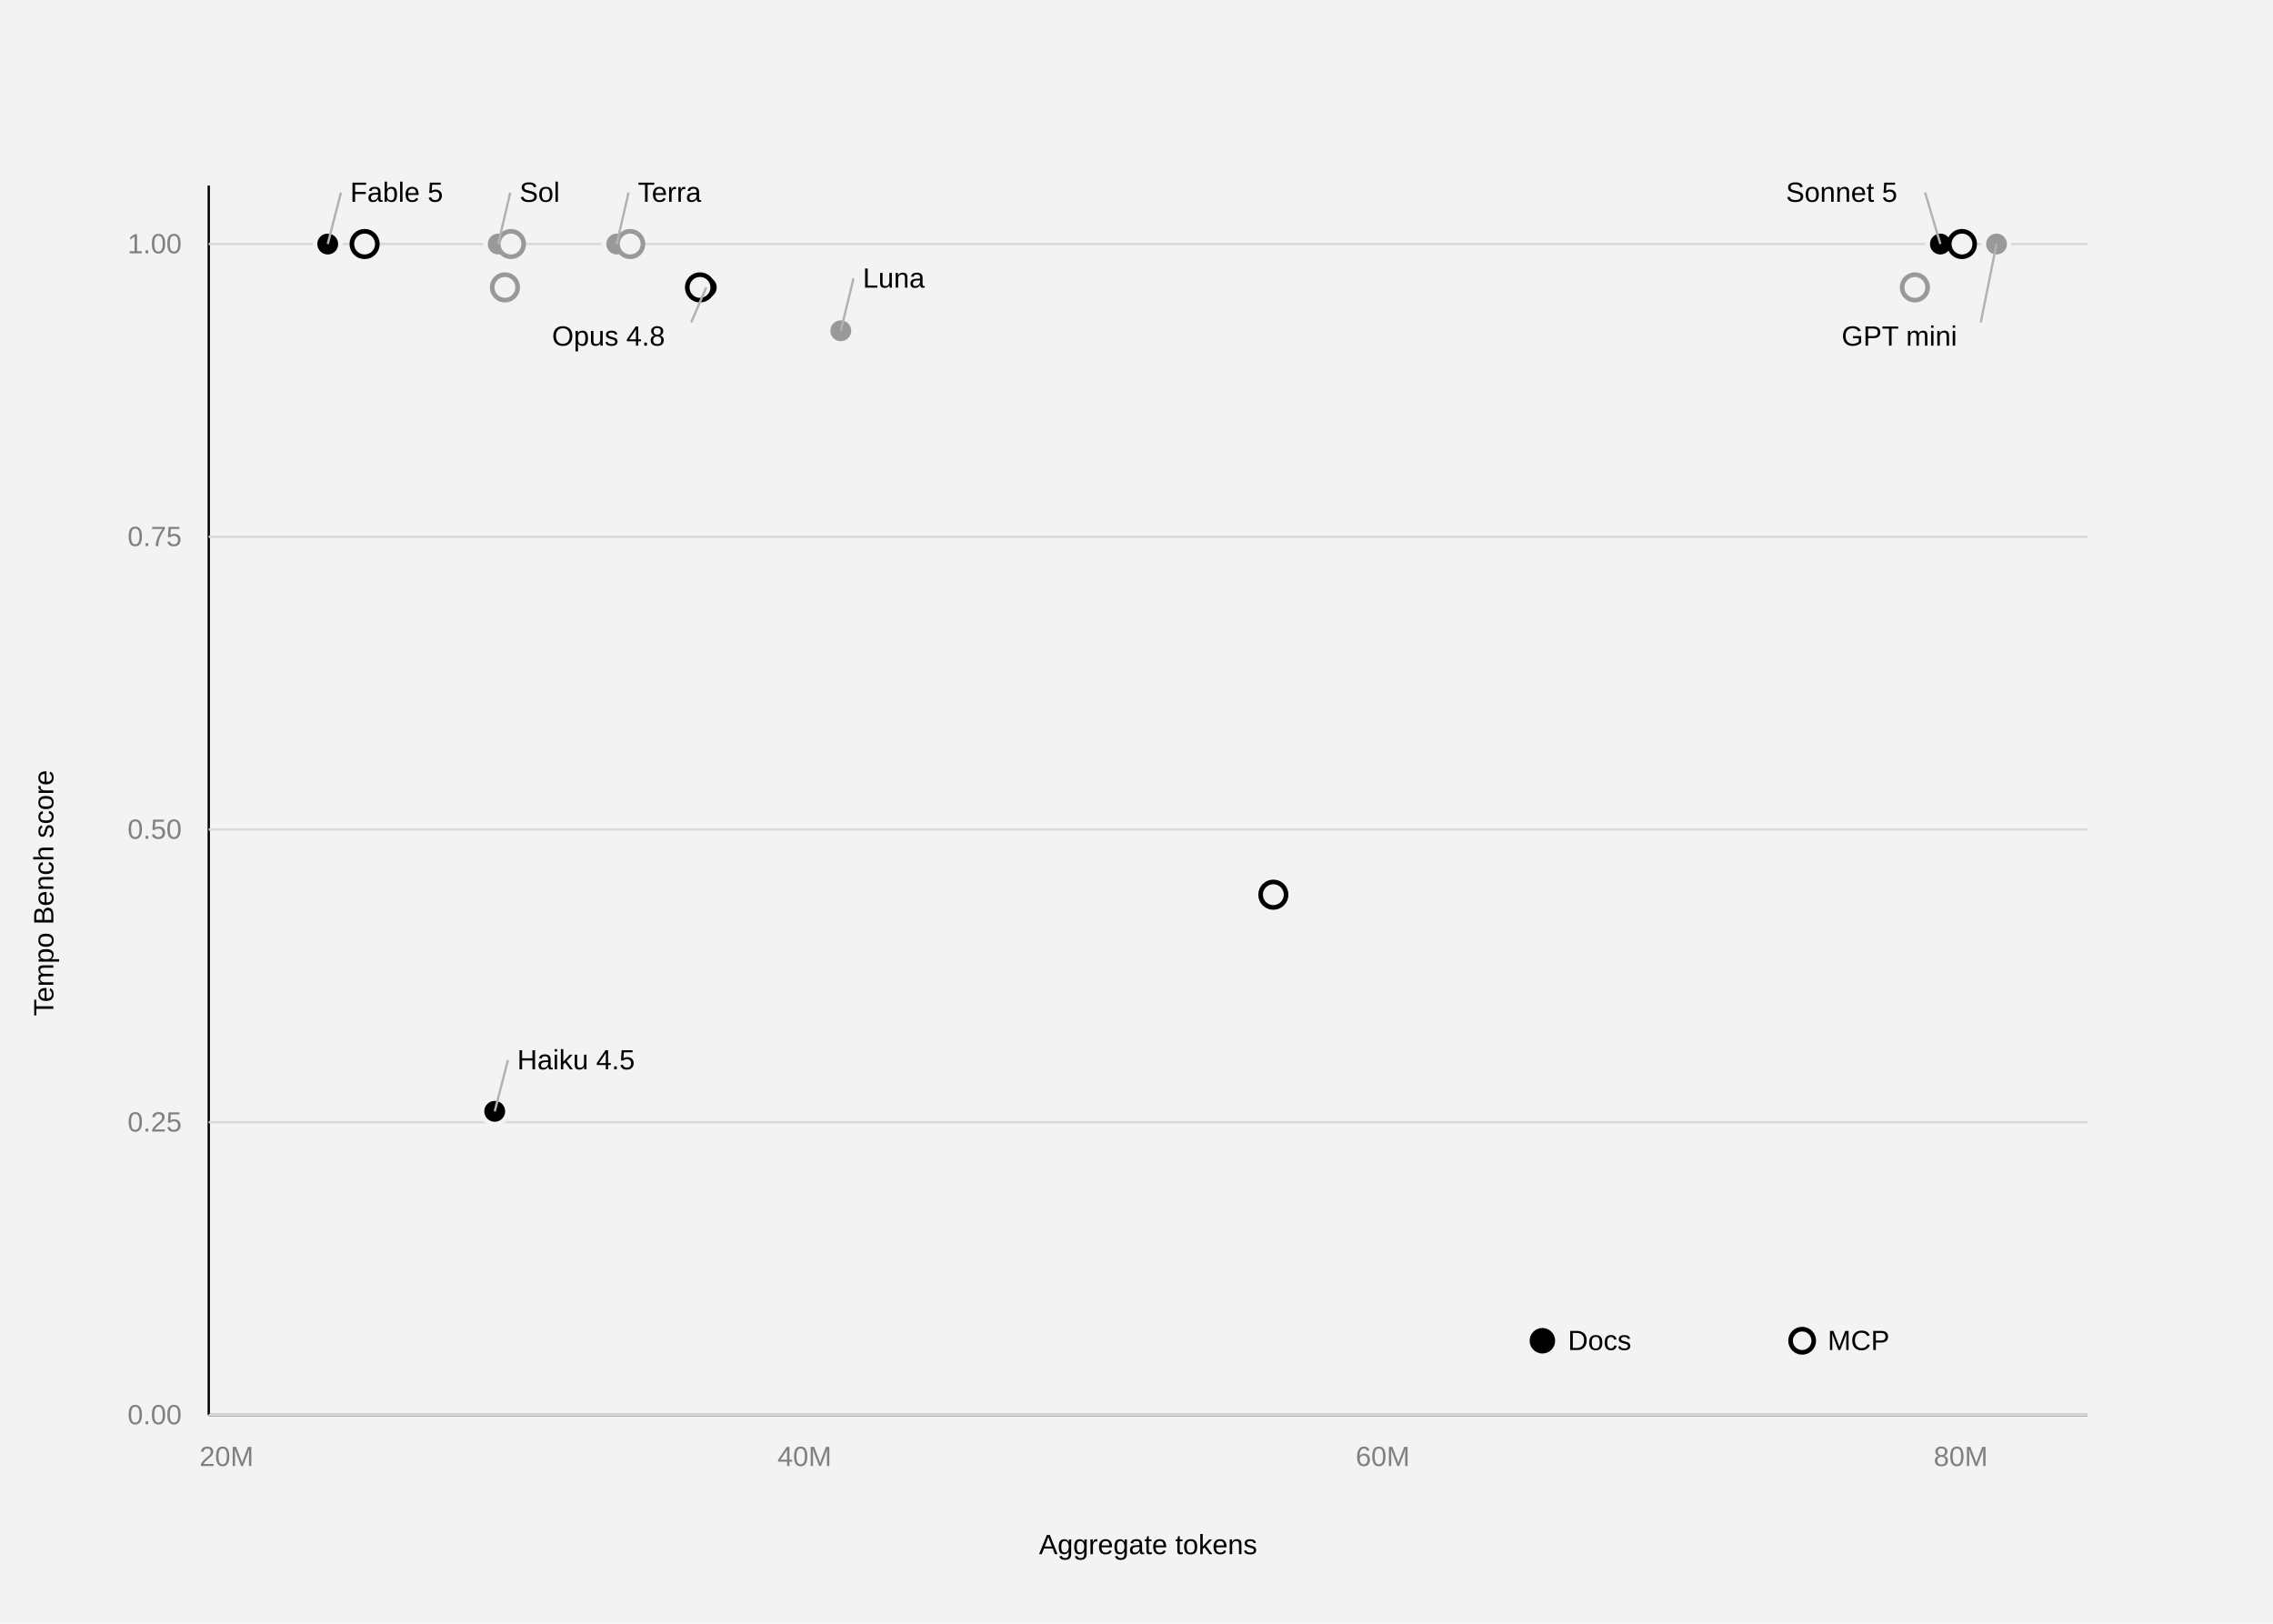
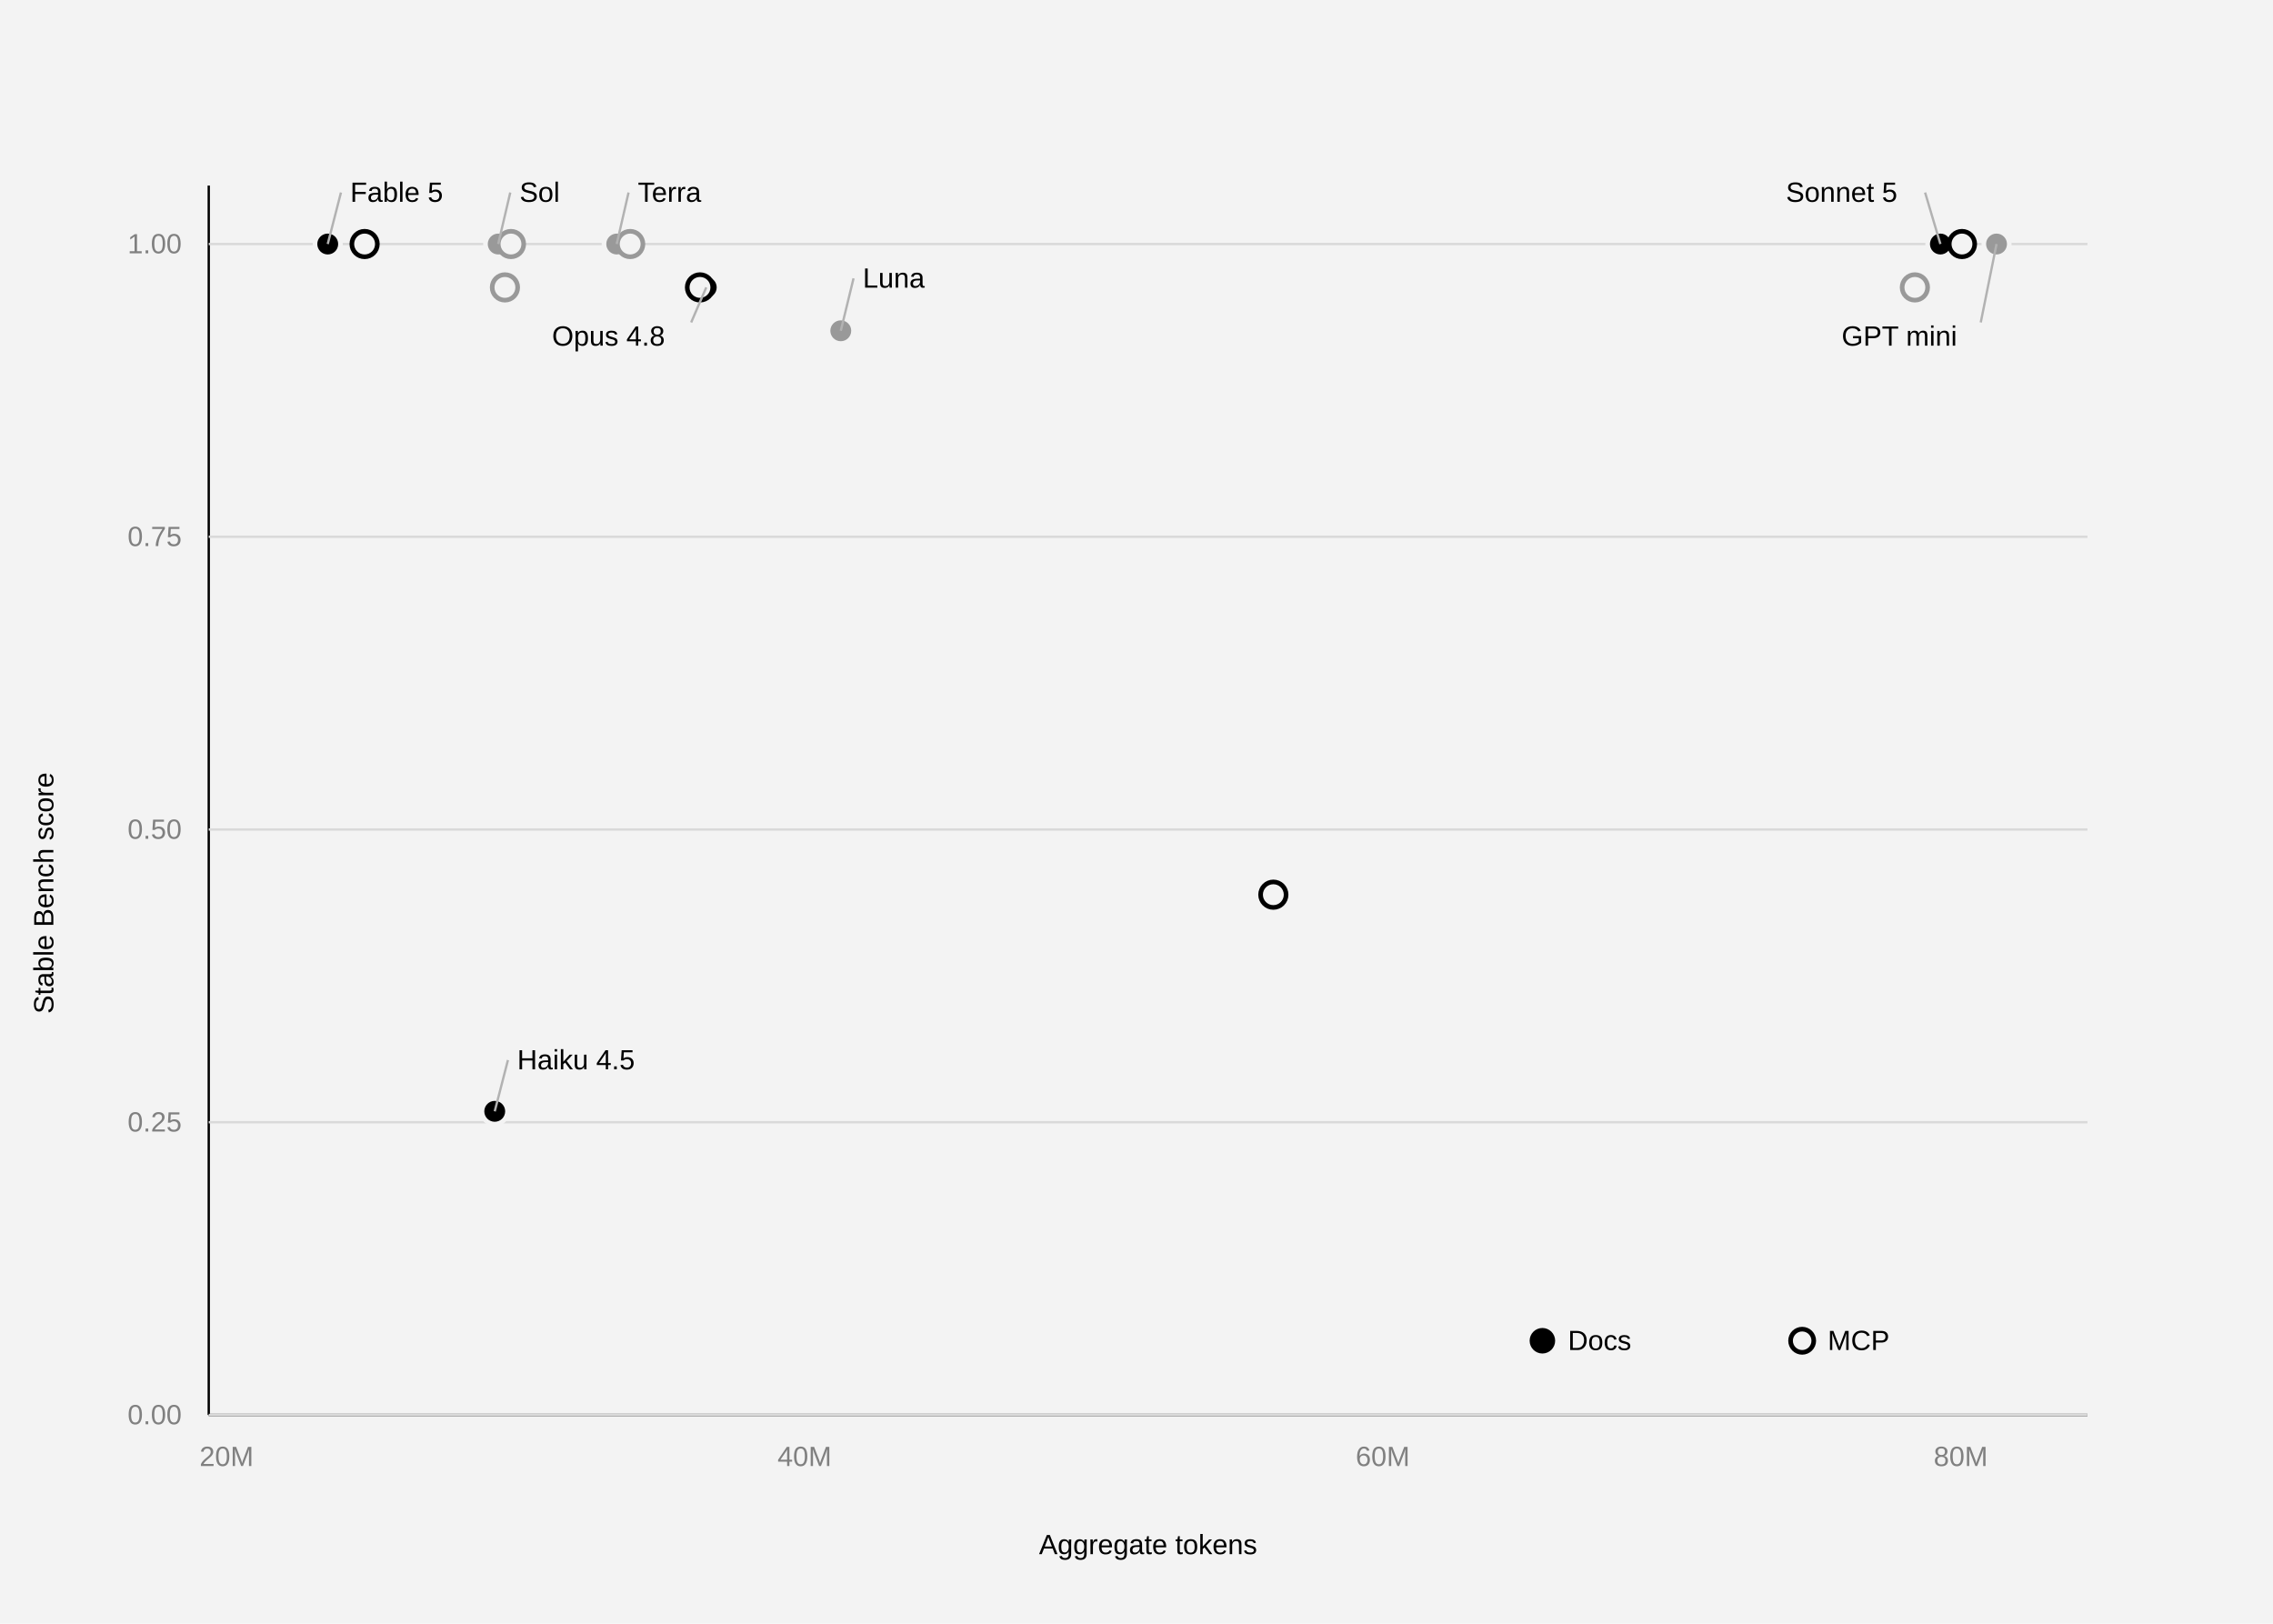
<svg xmlns="http://www.w3.org/2000/svg" width="980" height="700" viewBox="0 0 980 700" role="img" aria-labelledby="title desc">
  <style>
    .page { fill: #f3f3f3; } .ink { fill: #000; } .muted { fill: #808080; }
    .subtitle, .axis-label, .tick, .key { font: 400 12px 'Pilat', Arial, Helvetica, sans-serif; }
    .point-label { font: 400 12px 'Pilat', Arial, Helvetica, sans-serif; }
    .axis { stroke: #000; stroke-width: 1; } .grid { stroke: #d9d9d9; stroke-width: 1; }
    .leader { stroke: #b2b2b2; stroke-width: 1; } .claude { stroke: #000; fill: #000; }
    .label-background { fill: #f3f3f3; }
    .gpt { stroke: #999; fill: #999; } .docs { fill: none; stroke-width: 2.25; }
    .mcp { fill: none; stroke-width: 2.25; stroke-dasharray: 1 6; stroke-linecap: round; }
    .line-point { stroke: #f3f3f3; stroke-width: 2; } .dot { stroke-width: 2; }
  </style>
  <rect class="page" width="980" height="700" />
  <line x1="90" y1="610" x2="900" y2="610" class="axis" />
  <line x1="90" y1="80" x2="90" y2="610" class="axis" />
  <g class="grid">
    <line x1="90" y1="610" x2="900" y2="610" />
    <line x1="90" y1="483.8" x2="900" y2="483.8" />
    <line x1="90" y1="357.6" x2="900" y2="357.6" />
    <line x1="90" y1="231.4" x2="900" y2="231.4" />
    <line x1="90" y1="105.2" x2="900" y2="105.2" />
  </g>
  <g class="tick muted">
    <text x="55" y="614">0.00</text>
    <text x="55" y="487.8">0.25</text>
    <text x="55" y="361.6">0.50</text>
    <text x="55" y="235.4">0.75</text>
    <text x="55" y="109.2">1.00</text>
    <text x="86" y="632">20M</text>
    <text x="335.2" y="632">40M</text>
    <text x="584.5" y="632">60M</text>
    <text x="833.7" y="632">80M</text>
  </g>
  <text x="495" y="670" text-anchor="middle" class="axis-label ink">Aggregate tokens</text>
-   <text transform="translate(23 385) rotate(-90)" text-anchor="middle" class="axis-label ink">Tempo Bench score</text>
+   <text transform="translate(23 385) rotate(-90)" text-anchor="middle" class="axis-label ink">Stable Bench score</text>
  <circle class="point dot dot-access-docs" cx="141.3" cy="105.2" r="5.5" fill="#000" stroke="#f3f3f3" />
  <circle class="point dot dot-access-docs" cx="213.3" cy="479.1" r="5.5" fill="#000" stroke="#f3f3f3" />
  <circle class="point dot dot-access-docs" cx="304.5" cy="123.9" r="5.5" fill="#000" stroke="#f3f3f3" />
  <circle class="point dot dot-access-docs" cx="836.6" cy="105.2" r="5.5" fill="#000" stroke="#f3f3f3" />
  <circle class="point dot dot-access-docs" cx="860.8" cy="105.2" r="5.5" fill="#999" stroke="#f3f3f3" />
  <circle class="point dot dot-access-docs" cx="362.5" cy="142.6" r="5.5" fill="#999" stroke="#f3f3f3" />
  <circle class="point dot dot-access-docs" cx="214.8" cy="105.2" r="5.5" fill="#999" stroke="#f3f3f3" />
  <circle class="point dot dot-access-docs" cx="265.9" cy="105.2" r="5.5" fill="#999" stroke="#f3f3f3" />
  <circle class="point dot dot-access-mcp" cx="157.2" cy="105.2" r="5.5" fill="#f3f3f3" stroke="#000" />
  <circle class="point dot dot-access-mcp" cx="549" cy="385.7" r="5.5" fill="#f3f3f3" stroke="#000" />
  <circle class="point dot dot-access-mcp" cx="301.8" cy="123.9" r="5.5" fill="#f3f3f3" stroke="#000" />
  <circle class="point dot dot-access-mcp" cx="845.9" cy="105.2" r="5.5" fill="#f3f3f3" stroke="#000" />
  <circle class="point dot dot-access-mcp" cx="825.6" cy="123.9" r="5.5" fill="#f3f3f3" stroke="#999" />
  <circle class="point dot dot-access-mcp" cx="271.7" cy="105.2" r="5.5" fill="#f3f3f3" stroke="#999" />
  <circle class="point dot dot-access-mcp" cx="217.7" cy="123.9" r="5.5" fill="#f3f3f3" stroke="#999" />
  <circle class="point dot dot-access-mcp" cx="220.3" cy="105.2" r="5.5" fill="#f3f3f3" stroke="#999" />
  <g class="leader">
    <line x1="141.3" y1="105.2" x2="147" y2="83" />
    <line x1="213.3" y1="479.1" x2="219" y2="457" />
    <line x1="214.8" y1="105.2" x2="220" y2="83" />
    <line x1="265.9" y1="105.2" x2="271" y2="83" />
    <line x1="304.5" y1="123.9" x2="298" y2="139" />
    <line x1="362.5" y1="142.6" x2="368" y2="120" />
    <line x1="836.6" y1="105.2" x2="830" y2="83" />
    <line x1="860.8" y1="105.2" x2="854" y2="139" />
  </g>
  <g class="label-background">
    <rect x="148" y="74" width="55" height="17" rx="2" />
    <rect x="220" y="448" width="69" height="17" rx="2" />
    <rect x="221" y="74" width="38" height="17" rx="2" />
    <rect x="272" y="74" width="41" height="17" rx="2" />
    <rect x="235" y="136" width="62" height="17" rx="2" />
    <rect x="369" y="111" width="38" height="17" rx="2" />
    <rect x="767" y="74" width="62" height="17" rx="2" />
    <rect x="791" y="136" width="62" height="17" rx="2" />
  </g>
  <g class="point-label ink">
    <text x="151" y="87">Fable 5</text>
    <text x="223" y="461">Haiku 4.5</text>
    <text x="224" y="87">Sol</text>
    <text x="275" y="87">Terra</text>
    <text x="238" y="149">Opus 4.8</text>
    <text x="372" y="124">Luna</text>
    <text x="770" y="87">Sonnet 5</text>
    <text x="794" y="149">GPT mini</text>
  </g>
  <g class="key">
    <circle cx="665" cy="578" r="5" fill="#000" stroke="#000" />
    <text x="676" y="582" class="ink">Docs</text>
    <circle cx="777" cy="578" r="5" fill="#f3f3f3" stroke="#000" stroke-width="2" />
    <text x="788" y="582" class="ink">MCP</text>
  </g>
</svg>
